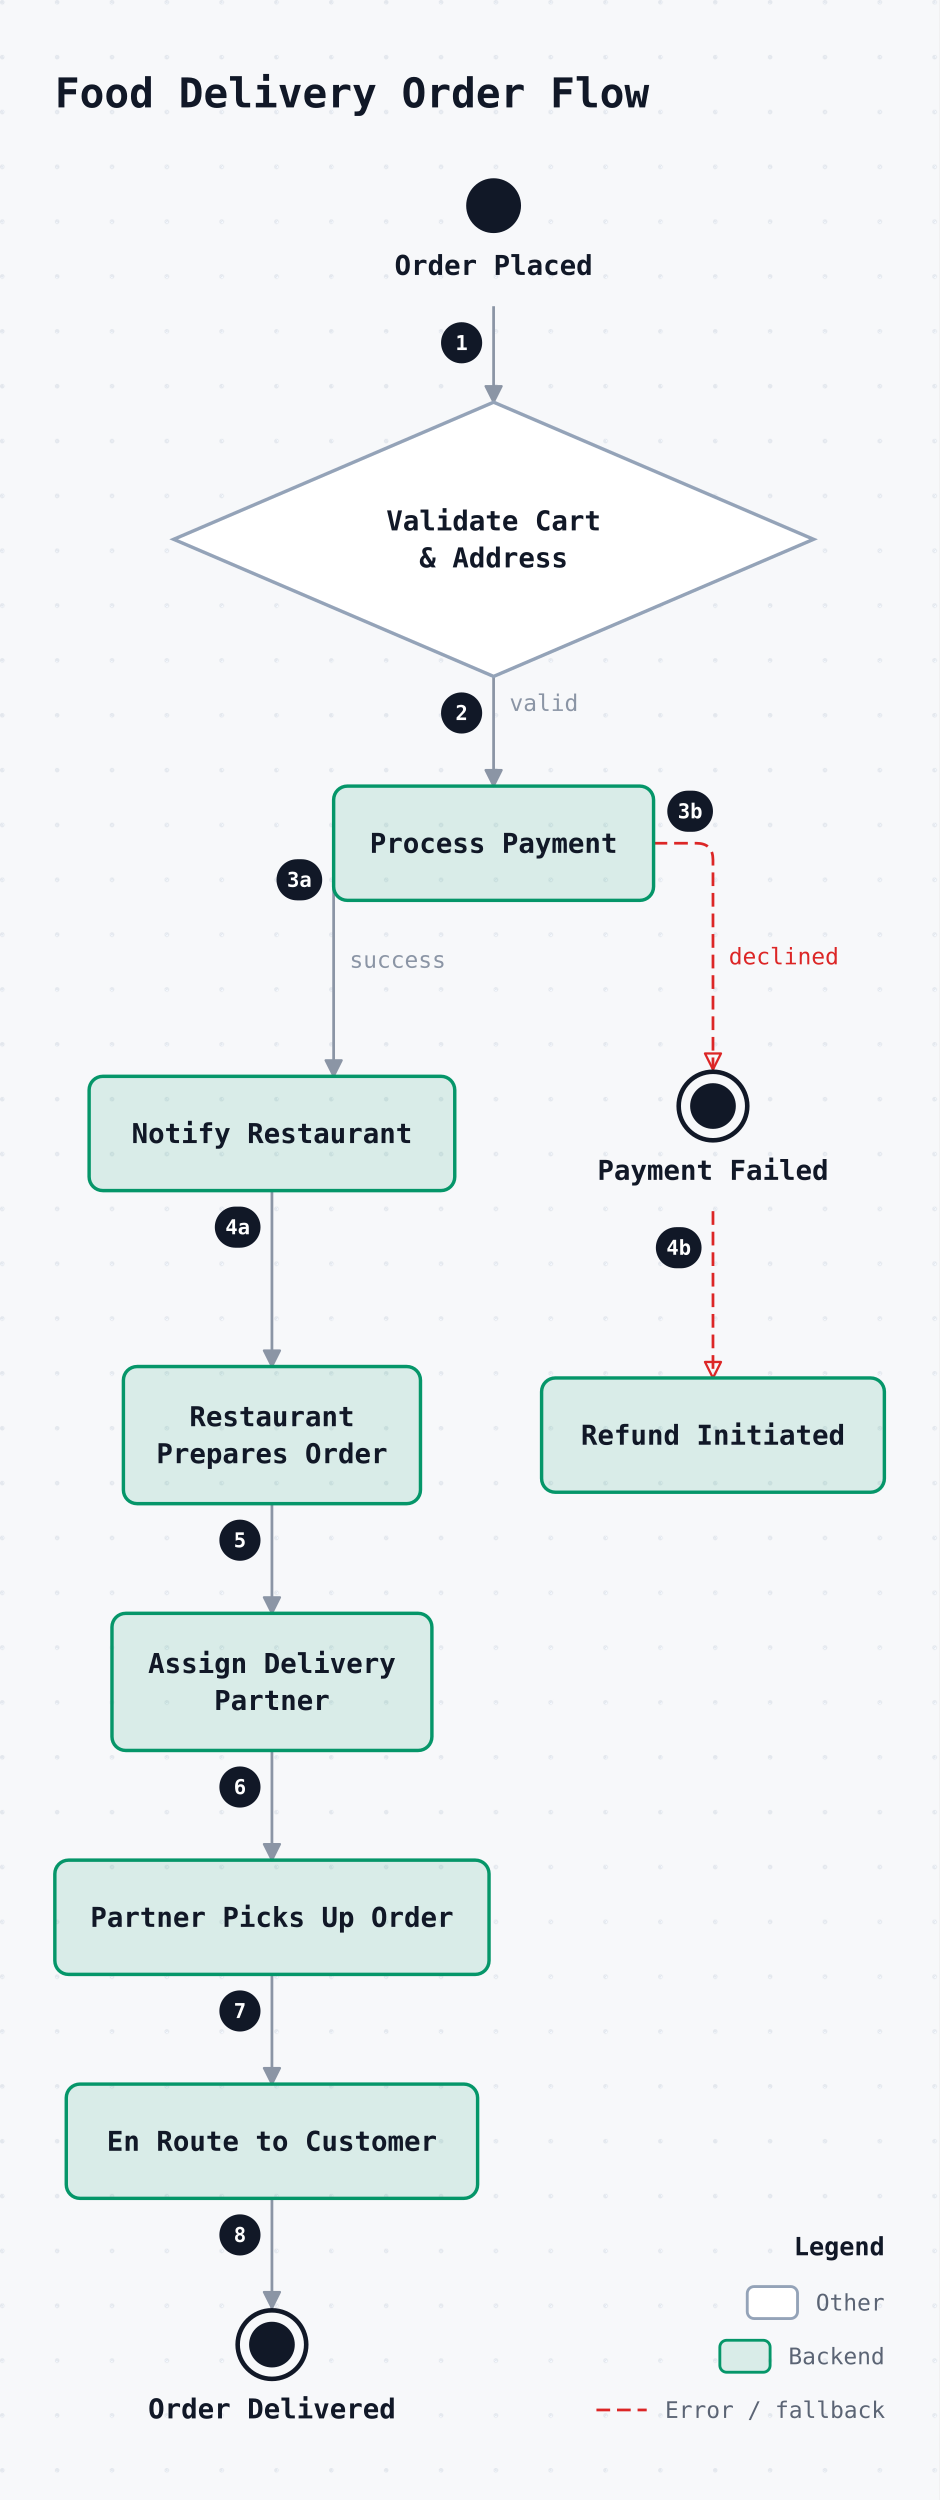
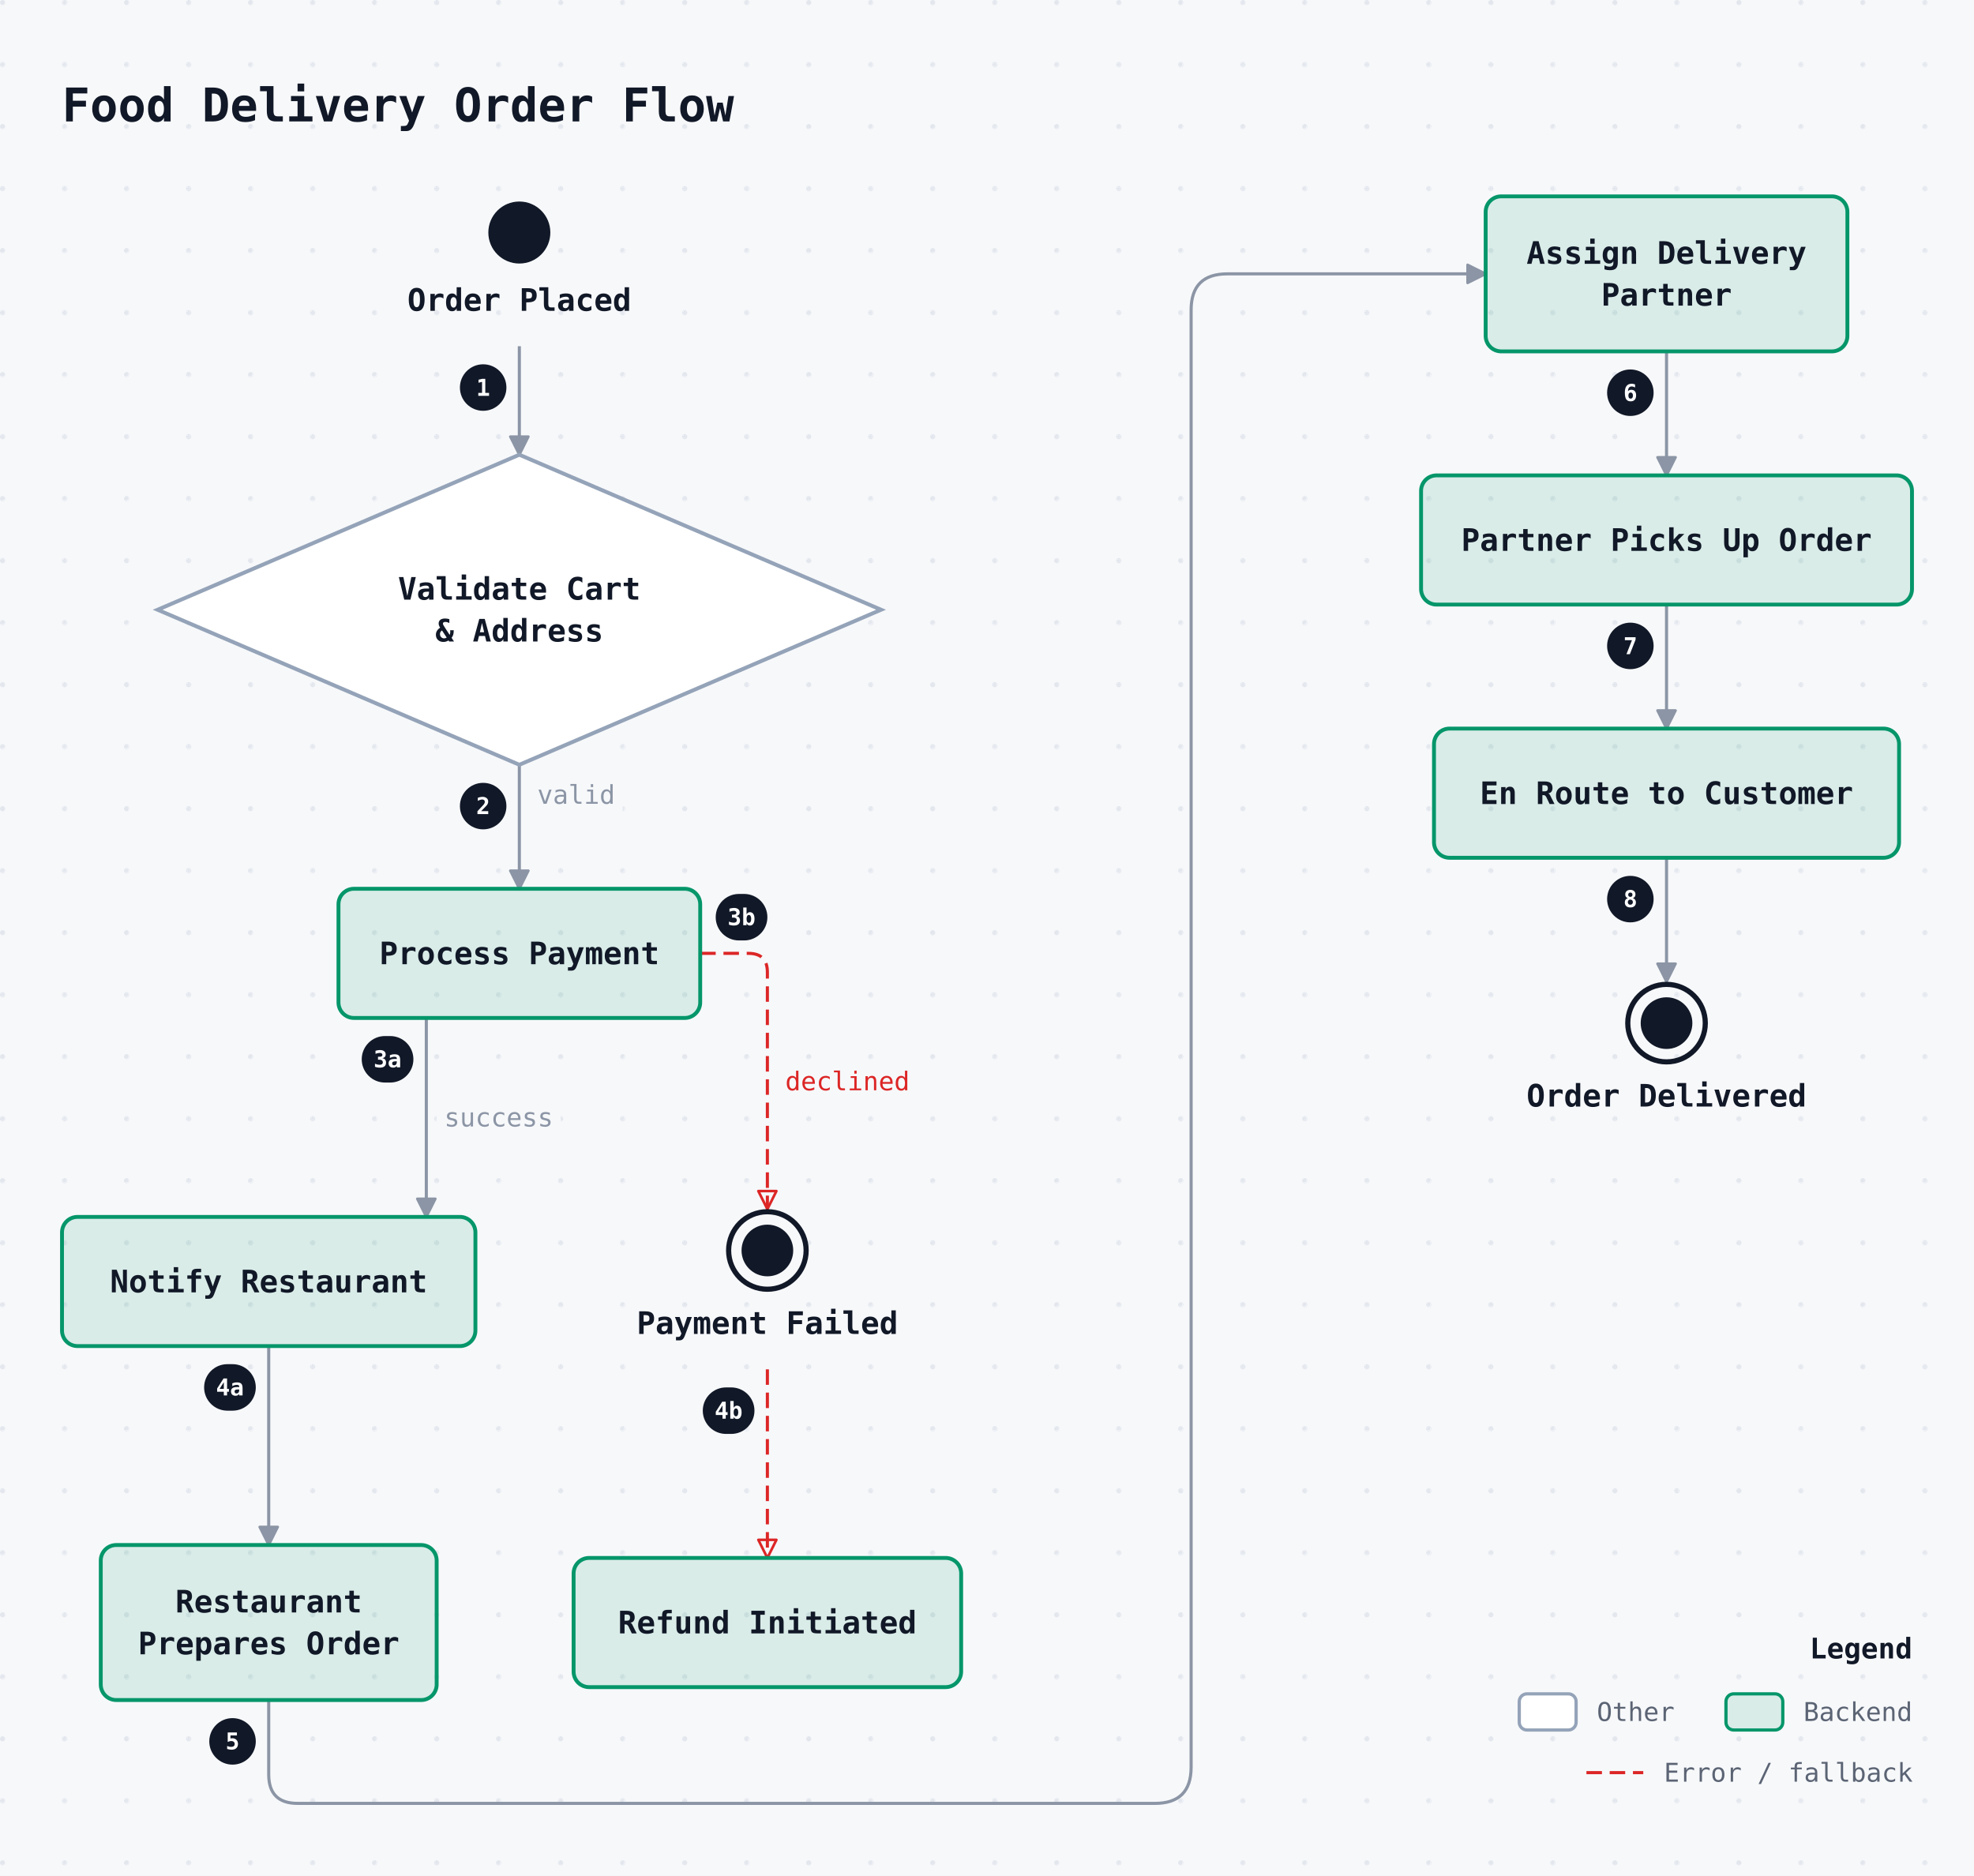
- <svg xmlns="http://www.w3.org/2000/svg" version="1.1" width="411" height="1094" viewBox="0 0 411 1094" font-family="JetBrains Mono, ui-monospace, SFMono-Regular, Menlo, Consolas, monospace">
+ <svg xmlns="http://www.w3.org/2000/svg" version="1.1" width="764" height="726" viewBox="0 0 764 726" font-family="JetBrains Mono, ui-monospace, SFMono-Regular, Menlo, Consolas, monospace">
  <defs>
    <pattern id="canvas-grid" width="24" height="24" patternUnits="userSpaceOnUse">
      <circle cx="1" cy="1" r="1" fill="#e3e7ed" />
    </pattern>
    <marker id="marker-arrow-0" viewBox="-1 -1 9 9" refX="7" refY="3.5" markerWidth="9" markerHeight="9" markerUnits="userSpaceOnUse" orient="auto-start-reverse">
      <path d="M0 0 L7 3.5 L0 7 Z" fill="#8b95a5" stroke="#8b95a5" stroke-width="1" stroke-linejoin="round" />
    </marker>
    <marker id="marker-uml-triangle-1" viewBox="-1 -1 9 9" refX="7" refY="3.5" markerWidth="9" markerHeight="9" markerUnits="userSpaceOnUse" orient="auto-start-reverse">
      <path d="M0 0 L7 3.5 L0 7 Z" fill="none" stroke="#dc2626" stroke-width="1" stroke-linejoin="round" />
    </marker>
  </defs>
  <rect width="100%" height="100%" fill="#f7f8fa" />
  <rect width="100%" height="100%" fill="url(#canvas-grid)" />
  <text x="24.0" y="47.0" text-anchor="start" font-size="18" font-weight="bold" fill="#111827">Food Delivery Order Flow</text>
-   <path d="M 216.0 134.0 L 216.0 176.0" fill="none" stroke="#8b95a5" stroke-width="1.2" marker-end="url(#marker-arrow-0)" />
-   <path d="M 216.0 296.0 L 216.0 344.0" fill="none" stroke="#8b95a5" stroke-width="1.2" marker-end="url(#marker-arrow-0)" />
-   <path d="M 146.0 369.0 L 146.0 471.0" fill="none" stroke="#8b95a5" stroke-width="1.2" marker-end="url(#marker-arrow-0)" />
-   <path d="M 286.0 369.0 L 304.7 369.0 Q 312.0 369.0 312.0 376.3 L 312.0 468.0" fill="none" stroke="#dc2626" stroke-width="1.2" stroke-dasharray="6 3" marker-end="url(#marker-uml-triangle-1)" />
-   <path d="M 312.0 530.0 L 312.0 603.0" fill="none" stroke="#dc2626" stroke-width="1.2" stroke-dasharray="6 3" marker-end="url(#marker-uml-triangle-1)" />
-   <path d="M 119.0 521.0 L 119.0 598.0" fill="none" stroke="#8b95a5" stroke-width="1.2" marker-end="url(#marker-arrow-0)" />
-   <path d="M 119.0 658.0 L 119.0 706.0" fill="none" stroke="#8b95a5" stroke-width="1.2" marker-end="url(#marker-arrow-0)" />
-   <path d="M 119.0 766.0 L 119.0 814.0" fill="none" stroke="#8b95a5" stroke-width="1.2" marker-end="url(#marker-arrow-0)" />
-   <path d="M 119.0 864.0 L 119.0 912.0" fill="none" stroke="#8b95a5" stroke-width="1.2" marker-end="url(#marker-arrow-0)" />
-   <path d="M 119.0 962.0 L 119.0 1010.0" fill="none" stroke="#8b95a5" stroke-width="1.2" marker-end="url(#marker-arrow-0)" />
-   <circle cx="216.0" cy="90.0" r="12.0" fill="#111827" />
-   <text x="216.0" y="120.3" text-anchor="middle" font-size="12" font-weight="bold" fill="#111827">
+   <path d="M 201.0 134.0 L 201.0 176.0" fill="none" stroke="#8b95a5" stroke-width="1.2" marker-end="url(#marker-arrow-0)" />
+   <path d="M 201.0 296.0 L 201.0 344.0" fill="none" stroke="#8b95a5" stroke-width="1.2" marker-end="url(#marker-arrow-0)" />
+   <path d="M 165.0 394.0 L 165.0 471.0" fill="none" stroke="#8b95a5" stroke-width="1.2" marker-end="url(#marker-arrow-0)" />
+   <path d="M 271.0 369.0 L 289.7 369.0 Q 297.0 369.0 297.0 376.3 L 297.0 468.0" fill="none" stroke="#dc2626" stroke-width="1.2" stroke-dasharray="6 3" marker-end="url(#marker-uml-triangle-1)" />
+   <path d="M 297.0 530.0 L 297.0 603.0" fill="none" stroke="#dc2626" stroke-width="1.2" stroke-dasharray="6 3" marker-end="url(#marker-uml-triangle-1)" />
+   <path d="M 104.0 521.0 L 104.0 598.0" fill="none" stroke="#8b95a5" stroke-width="1.2" marker-end="url(#marker-arrow-0)" />
+   <path d="M 104.0 658.0 L 104.0 686.8 Q 104.0 698.0 115.2 698.0 L 447.0 698.0 Q 461.0 698.0 461.0 684.0 L 461.0 120.0 Q 461.0 106.0 475.0 106.0 L 575.0 106.0" fill="none" stroke="#8b95a5" stroke-width="1.2" marker-end="url(#marker-arrow-0)" />
+   <path d="M 645.0 136.0 L 645.0 184.0" fill="none" stroke="#8b95a5" stroke-width="1.2" marker-end="url(#marker-arrow-0)" />
+   <path d="M 645.0 234.0 L 645.0 282.0" fill="none" stroke="#8b95a5" stroke-width="1.2" marker-end="url(#marker-arrow-0)" />
+   <path d="M 645.0 332.0 L 645.0 380.0" fill="none" stroke="#8b95a5" stroke-width="1.2" marker-end="url(#marker-arrow-0)" />
+   <circle cx="201.0" cy="90.0" r="12.0" fill="#111827" />
+   <text x="201.0" y="120.3" text-anchor="middle" font-size="12" font-weight="bold" fill="#111827">
    <tspan>Order Placed</tspan>
  </text>
-   <path fill="#ffffff" fill-opacity="1.000" stroke="#94a3b8" stroke-width="1.5" d="M 216.0 176.0 L 356.0 236.0 L 216.0 296.0 L 76.0 236.0 Z" />
-   <text x="216.0" y="232.1" text-anchor="middle" font-size="12" font-weight="bold" fill="#111827">
+   <path fill="#ffffff" fill-opacity="1.000" stroke="#94a3b8" stroke-width="1.5" d="M 201.0 176.0 L 341.0 236.0 L 201.0 296.0 L 61.0 236.0 Z" />
+   <text x="201.0" y="232.1" text-anchor="middle" font-size="12" font-weight="bold" fill="#111827">
    <tspan>Validate Cart</tspan>
  </text>
-   <text x="216.0" y="248.3" text-anchor="middle" font-size="12" font-weight="bold" fill="#111827">
+   <text x="201.0" y="248.3" text-anchor="middle" font-size="12" font-weight="bold" fill="#111827">
    <tspan>&amp; Address</tspan>
  </text>
-   <rect fill="#059669" fill-opacity="0.122" stroke="#059669" stroke-width="1.5" x="146.0" y="344.0" width="140.0" height="50.0" rx="6.0" />
-   <text x="216.0" y="373.2" text-anchor="middle" font-size="12" font-weight="bold" fill="#111827">
+   <rect fill="#059669" fill-opacity="0.122" stroke="#059669" stroke-width="1.5" x="131.0" y="344.0" width="140.0" height="50.0" rx="6.0" />
+   <text x="201.0" y="373.2" text-anchor="middle" font-size="12" font-weight="bold" fill="#111827">
    <tspan>Process Payment</tspan>
  </text>
-   <rect fill="#059669" fill-opacity="0.122" stroke="#059669" stroke-width="1.5" x="39.0" y="471.0" width="160.0" height="50.0" rx="6.0" />
-   <text x="119.0" y="500.2" text-anchor="middle" font-size="12" font-weight="bold" fill="#111827">
+   <rect fill="#059669" fill-opacity="0.122" stroke="#059669" stroke-width="1.5" x="24.0" y="471.0" width="160.0" height="50.0" rx="6.0" />
+   <text x="104.0" y="500.2" text-anchor="middle" font-size="12" font-weight="bold" fill="#111827">
    <tspan>Notify Restaurant</tspan>
  </text>
-   <rect fill="#059669" fill-opacity="0.122" stroke="#059669" stroke-width="1.5" x="54.0" y="598.0" width="130.0" height="60.0" rx="6.0" />
-   <text x="119.0" y="624.1" text-anchor="middle" font-size="12" font-weight="bold" fill="#111827">
+   <rect fill="#059669" fill-opacity="0.122" stroke="#059669" stroke-width="1.5" x="39.0" y="598.0" width="130.0" height="60.0" rx="6.0" />
+   <text x="104.0" y="624.1" text-anchor="middle" font-size="12" font-weight="bold" fill="#111827">
    <tspan>Restaurant</tspan>
  </text>
-   <text x="119.0" y="640.3" text-anchor="middle" font-size="12" font-weight="bold" fill="#111827">
+   <text x="104.0" y="640.3" text-anchor="middle" font-size="12" font-weight="bold" fill="#111827">
    <tspan>Prepares Order</tspan>
  </text>
-   <rect fill="#059669" fill-opacity="0.122" stroke="#059669" stroke-width="1.5" x="49.0" y="706.0" width="140.0" height="60.0" rx="6.0" />
-   <text x="119.0" y="732.1" text-anchor="middle" font-size="12" font-weight="bold" fill="#111827">
+   <rect fill="#059669" fill-opacity="0.122" stroke="#059669" stroke-width="1.5" x="575.0" y="76.0" width="140.0" height="60.0" rx="6.0" />
+   <text x="645.0" y="102.1" text-anchor="middle" font-size="12" font-weight="bold" fill="#111827">
    <tspan>Assign Delivery</tspan>
  </text>
-   <text x="119.0" y="748.3" text-anchor="middle" font-size="12" font-weight="bold" fill="#111827">
+   <text x="645.0" y="118.3" text-anchor="middle" font-size="12" font-weight="bold" fill="#111827">
    <tspan>Partner</tspan>
  </text>
-   <rect fill="#059669" fill-opacity="0.122" stroke="#059669" stroke-width="1.5" x="24.0" y="814.0" width="190.0" height="50.0" rx="6.0" />
-   <text x="119.0" y="843.2" text-anchor="middle" font-size="12" font-weight="bold" fill="#111827">
+   <rect fill="#059669" fill-opacity="0.122" stroke="#059669" stroke-width="1.5" x="550.0" y="184.0" width="190.0" height="50.0" rx="6.0" />
+   <text x="645.0" y="213.2" text-anchor="middle" font-size="12" font-weight="bold" fill="#111827">
    <tspan>Partner Picks Up Order</tspan>
  </text>
-   <rect fill="#059669" fill-opacity="0.122" stroke="#059669" stroke-width="1.5" x="29.0" y="912.0" width="180.0" height="50.0" rx="6.0" />
-   <text x="119.0" y="941.2" text-anchor="middle" font-size="12" font-weight="bold" fill="#111827">
+   <rect fill="#059669" fill-opacity="0.122" stroke="#059669" stroke-width="1.5" x="555.0" y="282.0" width="180.0" height="50.0" rx="6.0" />
+   <text x="645.0" y="311.2" text-anchor="middle" font-size="12" font-weight="bold" fill="#111827">
    <tspan>En Route to Customer</tspan>
  </text>
-   <circle cx="119.0" cy="1026.0" r="15.0" fill="none" stroke="#111827" stroke-width="2" />
-   <circle cx="119.0" cy="1026.0" r="10.0" fill="#111827" />
-   <text x="119.0" y="1058.3" text-anchor="middle" font-size="12" font-weight="bold" fill="#111827">
+   <circle cx="645.0" cy="396.0" r="15.0" fill="none" stroke="#111827" stroke-width="2" />
+   <circle cx="645.0" cy="396.0" r="10.0" fill="#111827" />
+   <text x="645.0" y="428.3" text-anchor="middle" font-size="12" font-weight="bold" fill="#111827">
    <tspan>Order Delivered</tspan>
  </text>
-   <circle cx="312.0" cy="484.0" r="15.0" fill="none" stroke="#111827" stroke-width="2" />
-   <circle cx="312.0" cy="484.0" r="10.0" fill="#111827" />
-   <text x="312.0" y="516.3" text-anchor="middle" font-size="12" font-weight="bold" fill="#111827">
+   <circle cx="297.0" cy="484.0" r="15.0" fill="none" stroke="#111827" stroke-width="2" />
+   <circle cx="297.0" cy="484.0" r="10.0" fill="#111827" />
+   <text x="297.0" y="516.3" text-anchor="middle" font-size="12" font-weight="bold" fill="#111827">
    <tspan>Payment Failed</tspan>
  </text>
-   <rect fill="#059669" fill-opacity="0.122" stroke="#059669" stroke-width="1.5" x="237.0" y="603.0" width="150.0" height="50.0" rx="6.0" />
-   <text x="312.0" y="632.2" text-anchor="middle" font-size="12" font-weight="bold" fill="#111827">
+   <rect fill="#059669" fill-opacity="0.122" stroke="#059669" stroke-width="1.5" x="222.0" y="603.0" width="150.0" height="50.0" rx="6.0" />
+   <text x="297.0" y="632.2" text-anchor="middle" font-size="12" font-weight="bold" fill="#111827">
    <tspan>Refund Initiated</tspan>
  </text>
-   <rect x="220.0" y="299.9" width="36.0" height="15.5" rx="2" fill="#f7f8fa" />
-   <text x="238.0" y="311.1" text-anchor="middle" font-size="10" fill="#8b95a5">valid</text>
-   <rect x="150.0" y="412.2" width="48.0" height="15.5" rx="2" fill="#f7f8fa" />
-   <text x="174.0" y="423.5" text-anchor="middle" font-size="10" fill="#8b95a5">success</text>
-   <rect x="316.0" y="410.8" width="54.0" height="15.5" rx="2" fill="#f7f8fa" />
-   <text x="343.0" y="422.0" text-anchor="middle" font-size="10" fill="#dc2626">declined</text>
-   <rect x="193.0" y="141.0" width="18.0" height="18.0" rx="9.0" fill="#111827" />
-   <text x="202.0" y="153.2" text-anchor="middle" font-size="9" font-weight="bold" fill="#ffffff">1</text>
-   <rect x="193.0" y="303.0" width="18.0" height="18.0" rx="9.0" fill="#111827" />
-   <text x="202.0" y="315.1" text-anchor="middle" font-size="9" font-weight="bold" fill="#ffffff">2</text>
-   <rect x="121.0" y="376.0" width="20.0" height="18.0" rx="9.0" fill="#111827" />
-   <text x="131.0" y="388.1" text-anchor="middle" font-size="9" font-weight="bold" fill="#ffffff">3a</text>
-   <rect x="292.0" y="346.0" width="20.0" height="18.0" rx="9.0" fill="#111827" />
-   <text x="302.0" y="358.1" text-anchor="middle" font-size="9" font-weight="bold" fill="#ffffff">3b</text>
-   <rect x="287.0" y="537.0" width="20.0" height="18.0" rx="9.0" fill="#111827" />
-   <text x="297.0" y="549.1" text-anchor="middle" font-size="9" font-weight="bold" fill="#ffffff">4b</text>
-   <rect x="94.0" y="528.0" width="20.0" height="18.0" rx="9.0" fill="#111827" />
-   <text x="104.0" y="540.1" text-anchor="middle" font-size="9" font-weight="bold" fill="#ffffff">4a</text>
-   <rect x="96.0" y="665.0" width="18.0" height="18.0" rx="9.0" fill="#111827" />
-   <text x="105.0" y="677.1" text-anchor="middle" font-size="9" font-weight="bold" fill="#ffffff">5</text>
-   <rect x="96.0" y="773.0" width="18.0" height="18.0" rx="9.0" fill="#111827" />
-   <text x="105.0" y="785.1" text-anchor="middle" font-size="9" font-weight="bold" fill="#ffffff">6</text>
-   <rect x="96.0" y="871.0" width="18.0" height="18.0" rx="9.0" fill="#111827" />
-   <text x="105.0" y="883.1" text-anchor="middle" font-size="9" font-weight="bold" fill="#ffffff">7</text>
-   <rect x="96.0" y="969.0" width="18.0" height="18.0" rx="9.0" fill="#111827" />
-   <text x="105.0" y="981.1" text-anchor="middle" font-size="9" font-weight="bold" fill="#ffffff">8</text>
-   <text x="347.4" y="986.9" font-size="11" font-weight="bold" fill="#111827">Legend</text>
-   <rect x="327.0" y="1000.6" width="22" height="14" rx="3" fill="#ffffff" fill-opacity="1.000" stroke="#94a3b8" stroke-width="1.25" />
-   <text x="357.0" y="1011.1" font-size="10" fill="#5b6474">Other</text>
-   <rect x="315.0" y="1024.1" width="22" height="14" rx="3" fill="#059669" fill-opacity="0.122" stroke="#059669" stroke-width="1.25" />
-   <text x="345.0" y="1034.6" font-size="10" fill="#5b6474">Backend</text>
-   <line x1="261.0" y1="1054.6" x2="283.0" y2="1054.6" stroke="#dc2626" stroke-width="1.2" stroke-dasharray="6 3" />
-   <text x="291.0" y="1058.1" font-size="10" fill="#5b6474">Error / fallback</text>
+   <rect x="205.0" y="299.9" width="36.0" height="15.5" rx="2" fill="#f7f8fa" />
+   <text x="223.0" y="311.1" text-anchor="middle" font-size="10" fill="#8b95a5">valid</text>
+   <rect x="169.0" y="424.8" width="48.0" height="15.5" rx="2" fill="#f7f8fa" />
+   <text x="193.0" y="436.0" text-anchor="middle" font-size="10" fill="#8b95a5">success</text>
+   <rect x="301.0" y="410.8" width="54.0" height="15.5" rx="2" fill="#f7f8fa" />
+   <text x="328.0" y="422.0" text-anchor="middle" font-size="10" fill="#dc2626">declined</text>
+   <rect x="178.0" y="141.0" width="18.0" height="18.0" rx="9.0" fill="#111827" />
+   <text x="187.0" y="153.2" text-anchor="middle" font-size="9" font-weight="bold" fill="#ffffff">1</text>
+   <rect x="178.0" y="303.0" width="18.0" height="18.0" rx="9.0" fill="#111827" />
+   <text x="187.0" y="315.1" text-anchor="middle" font-size="9" font-weight="bold" fill="#ffffff">2</text>
+   <rect x="140.0" y="401.0" width="20.0" height="18.0" rx="9.0" fill="#111827" />
+   <text x="150.0" y="413.1" text-anchor="middle" font-size="9" font-weight="bold" fill="#ffffff">3a</text>
+   <rect x="277.0" y="346.0" width="20.0" height="18.0" rx="9.0" fill="#111827" />
+   <text x="287.0" y="358.1" text-anchor="middle" font-size="9" font-weight="bold" fill="#ffffff">3b</text>
+   <rect x="272.0" y="537.0" width="20.0" height="18.0" rx="9.0" fill="#111827" />
+   <text x="282.0" y="549.1" text-anchor="middle" font-size="9" font-weight="bold" fill="#ffffff">4b</text>
+   <rect x="79.0" y="528.0" width="20.0" height="18.0" rx="9.0" fill="#111827" />
+   <text x="89.0" y="540.1" text-anchor="middle" font-size="9" font-weight="bold" fill="#ffffff">4a</text>
+   <rect x="81.0" y="665.0" width="18.0" height="18.0" rx="9.0" fill="#111827" />
+   <text x="90.0" y="677.1" text-anchor="middle" font-size="9" font-weight="bold" fill="#ffffff">5</text>
+   <rect x="622.0" y="143.0" width="18.0" height="18.0" rx="9.0" fill="#111827" />
+   <text x="631.0" y="155.2" text-anchor="middle" font-size="9" font-weight="bold" fill="#ffffff">6</text>
+   <rect x="622.0" y="241.0" width="18.0" height="18.0" rx="9.0" fill="#111827" />
+   <text x="631.0" y="253.2" text-anchor="middle" font-size="9" font-weight="bold" fill="#ffffff">7</text>
+   <rect x="622.0" y="339.0" width="18.0" height="18.0" rx="9.0" fill="#111827" />
+   <text x="631.0" y="351.1" text-anchor="middle" font-size="9" font-weight="bold" fill="#ffffff">8</text>
+   <text x="700.4" y="641.9" font-size="11" font-weight="bold" fill="#111827">Legend</text>
+   <rect x="588.0" y="655.6" width="22" height="14" rx="3" fill="#ffffff" fill-opacity="1.000" stroke="#94a3b8" stroke-width="1.25" />
+   <text x="618.0" y="666.1" font-size="10" fill="#5b6474">Other</text>
+   <rect x="668.0" y="655.6" width="22" height="14" rx="3" fill="#059669" fill-opacity="0.122" stroke="#059669" stroke-width="1.25" />
+   <text x="698.0" y="666.1" font-size="10" fill="#5b6474">Backend</text>
+   <line x1="614.0" y1="686.1" x2="636.0" y2="686.1" stroke="#dc2626" stroke-width="1.2" stroke-dasharray="6 3" />
+   <text x="644.0" y="689.6" font-size="10" fill="#5b6474">Error / fallback</text>
</svg>
